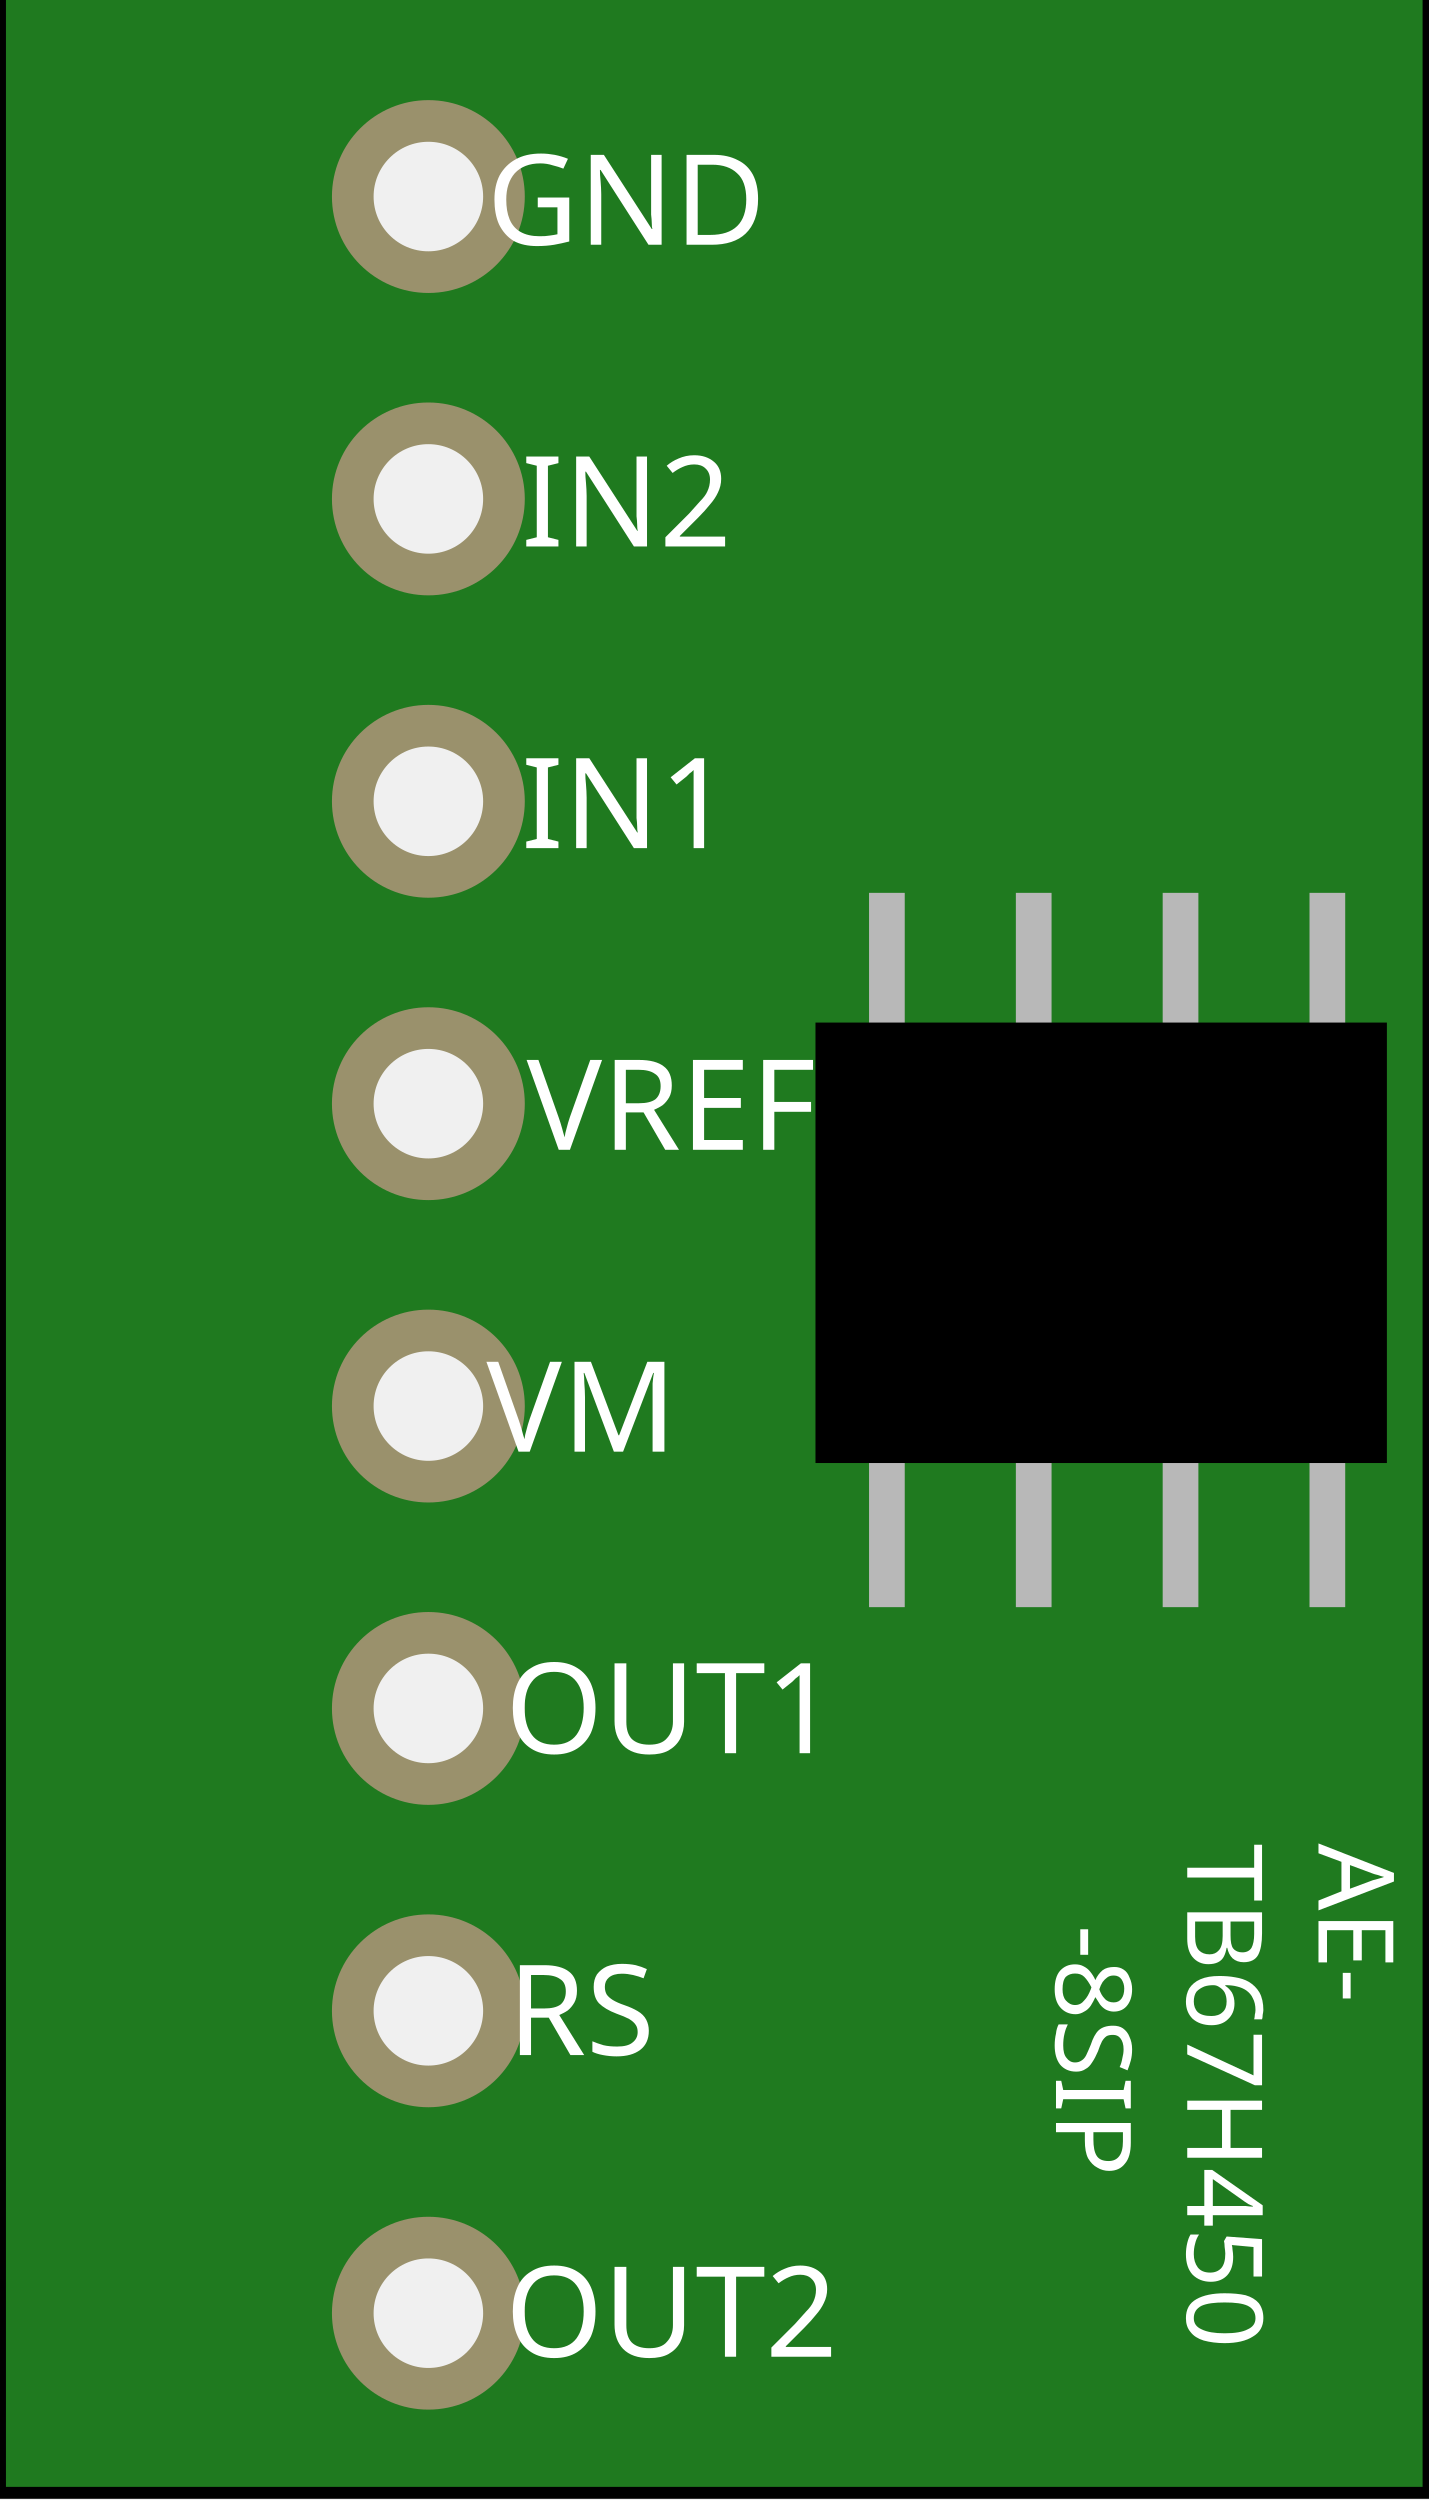
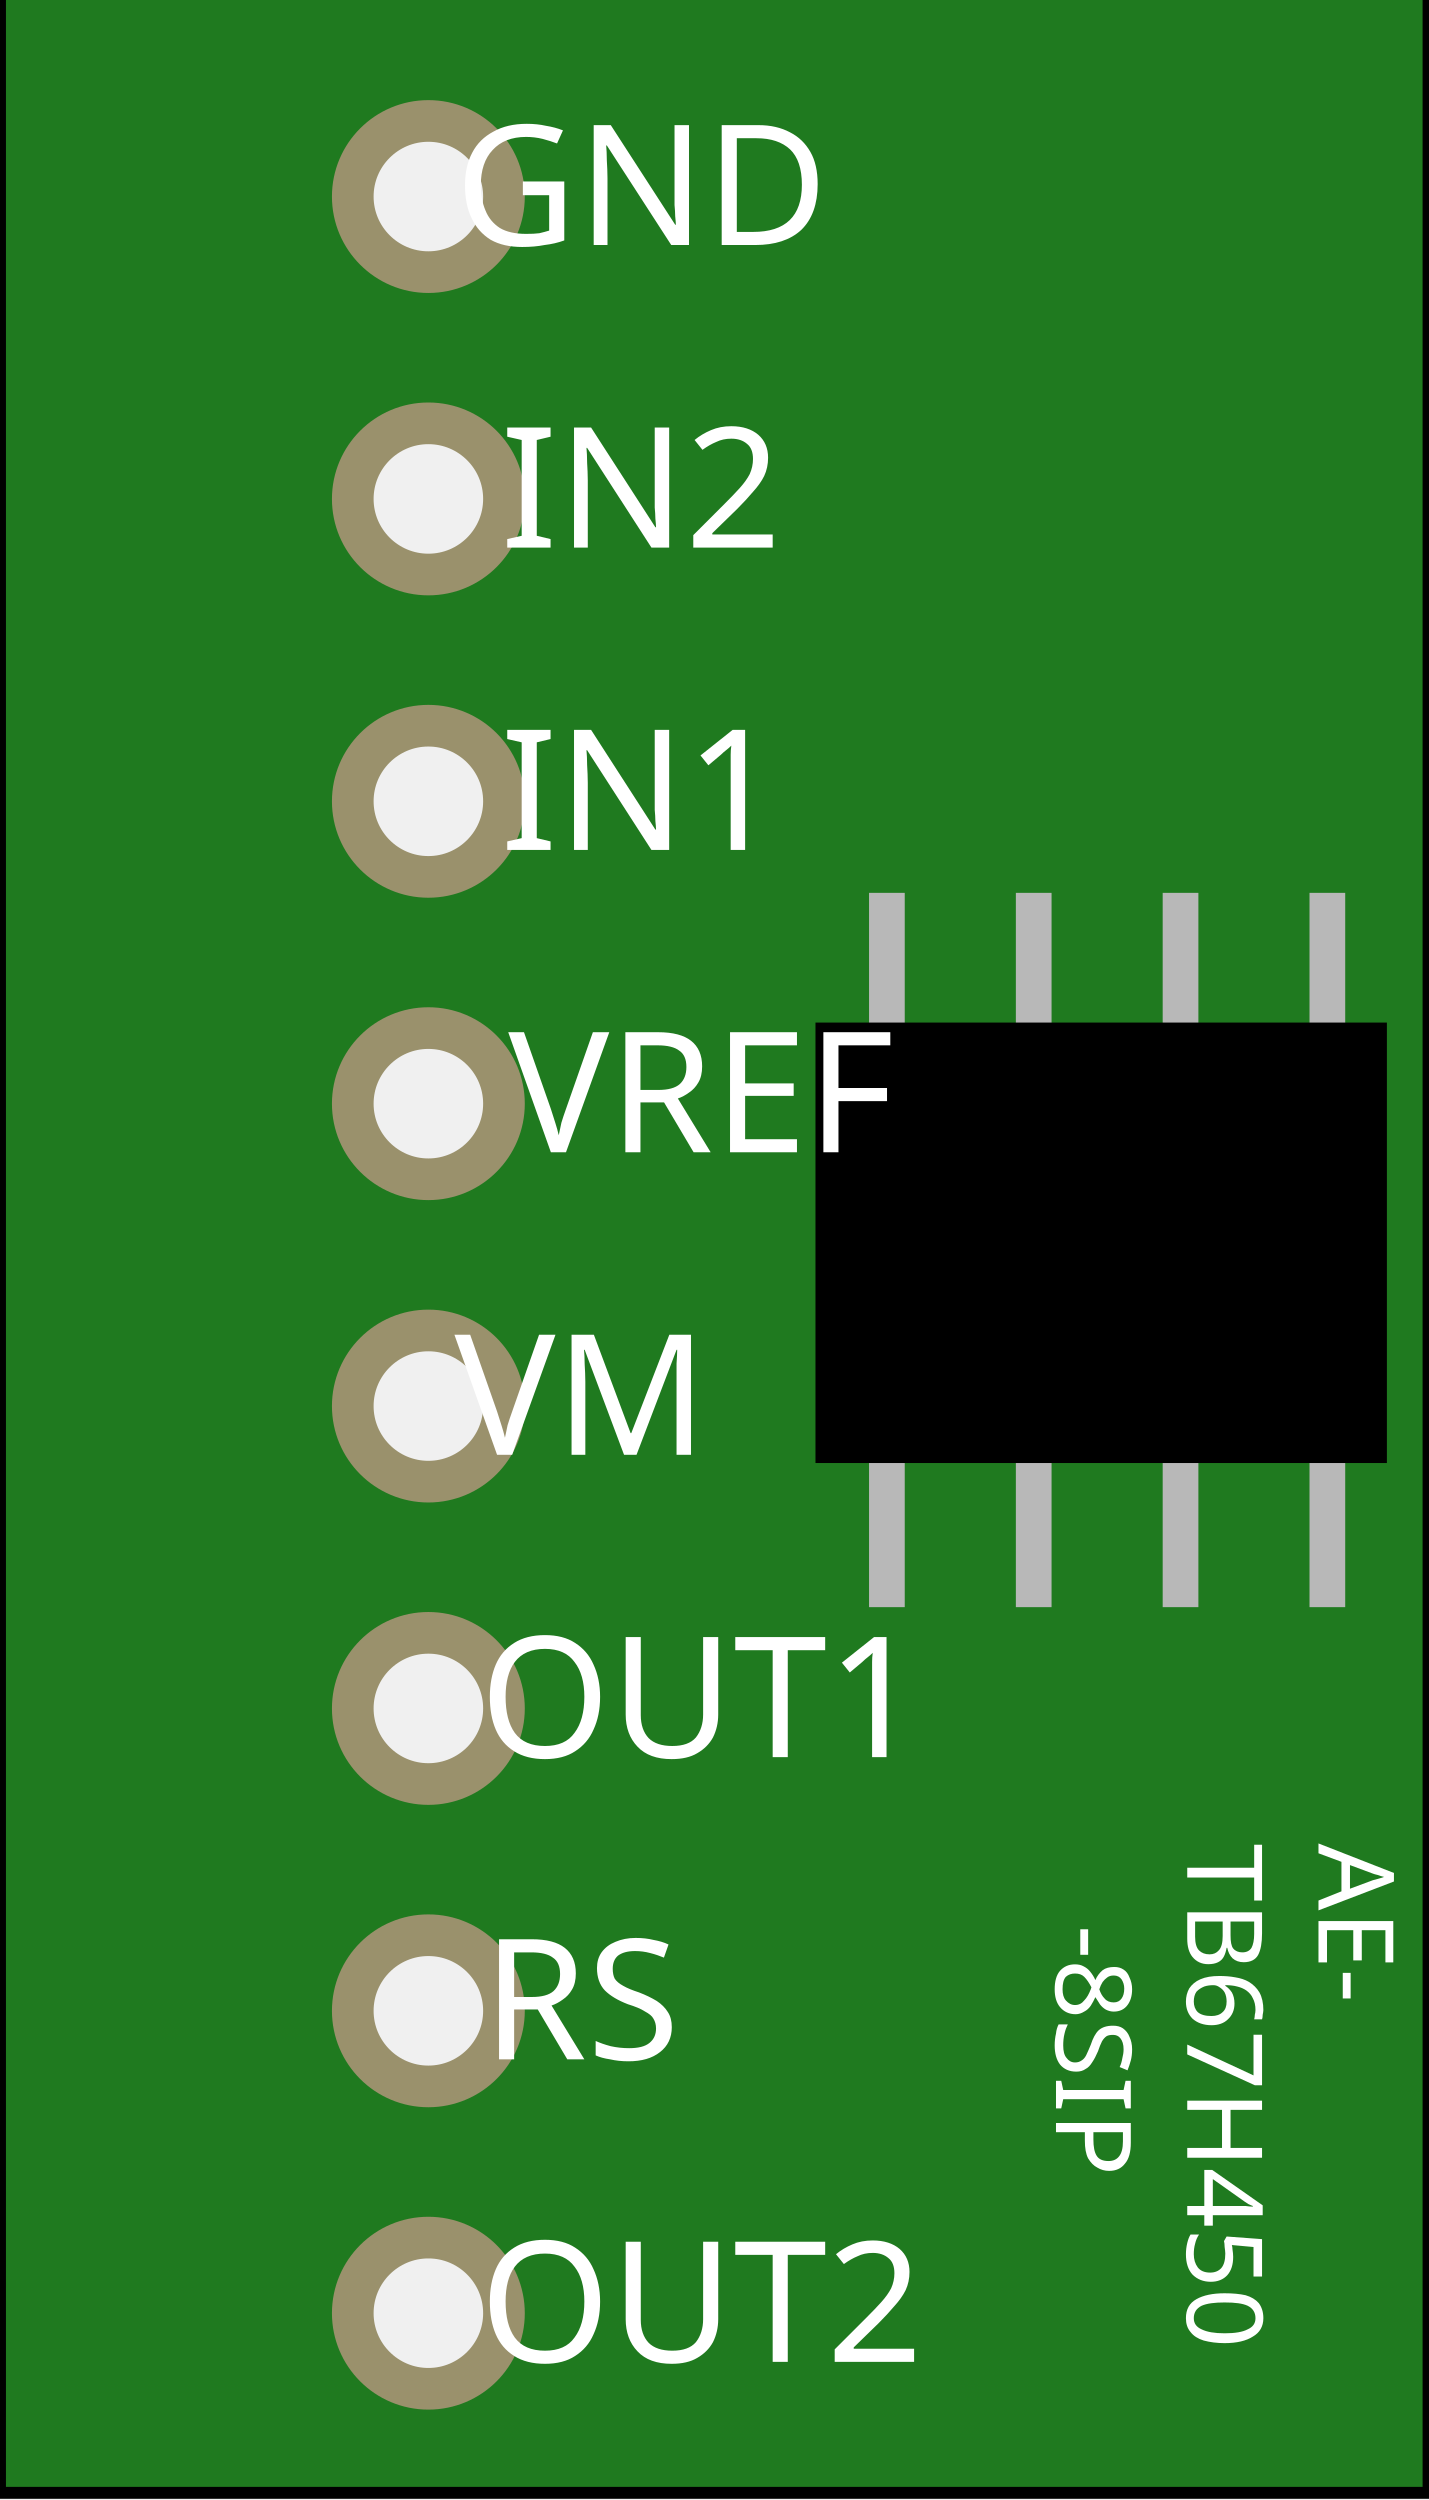
<svg xmlns="http://www.w3.org/2000/svg" viewBox="0 0 34.016 59.528" x="0in" y="0in" gorn="0" height="21mm" version="1.2" width="12mm" id="svg13284">
  <defs id="defs13938">
    <rect x="43.2" y="64.435" width="32.726" height="67.071" id="rect865" />
  </defs>
  <path id="rect1075" style="fill:#1f7a1f;fill-opacity:1;stroke:#000000;stroke-width:0.378;stroke-miterlimit:4;stroke-dasharray:none;stroke-opacity:1" d="M 0 -0.229 L 0 79.143 L 45.354 79.143 L 45.354 -0.229 L 0 -0.229 z M 13.199 3.84 A 2.4 2.4 0 0 1 15.6 6.24 A 2.4 2.4 0 0 1 13.199 8.641 A 2.4 2.4 0 0 1 10.801 6.24 A 2.4 2.4 0 0 1 13.199 3.84 z M 13.199 13.439 A 2.4 2.4 0 0 1 15.6 15.84 A 2.4 2.4 0 0 1 13.199 18.24 A 2.4 2.4 0 0 1 10.801 15.84 A 2.4 2.4 0 0 1 13.199 13.439 z M 13.199 23.039 A 2.4 2.4 0 0 1 15.6 25.439 A 2.4 2.4 0 0 1 13.199 27.84 A 2.4 2.4 0 0 1 10.801 25.439 A 2.4 2.4 0 0 1 13.199 23.039 z M 13.199 32.641 A 2.4 2.4 0 0 1 15.6 35.039 A 2.4 2.4 0 0 1 13.199 37.439 A 2.4 2.4 0 0 1 10.801 35.039 A 2.4 2.4 0 0 1 13.199 32.641 z M 13.199 42.24 A 2.4 2.4 0 0 1 15.6 44.641 A 2.4 2.4 0 0 1 13.199 47.039 A 2.4 2.4 0 0 1 10.801 44.641 A 2.4 2.4 0 0 1 13.199 42.24 z M 13.199 51.84 A -2.4 2.4 0 0 1 15.6 54.24 A -2.4 2.4 0 0 1 13.199 56.641 A -2.4 2.4 0 0 1 10.801 54.24 A -2.4 2.4 0 0 1 13.199 51.84 z M 13.199 61.439 A 2.4 2.4 0 0 1 15.6 63.84 A 2.4 2.4 0 0 1 13.199 66.24 A 2.4 2.4 0 0 1 10.801 63.84 A 2.4 2.4 0 0 1 13.199 61.439 z M 13.199 71.039 A 2.4 2.4 0 0 1 15.6 73.439 A 2.4 2.4 0 0 1 13.199 75.84 A 2.4 2.4 0 0 1 10.801 73.439 A 2.4 2.4 0 0 1 13.199 71.039 z " transform="scale(0.75)" />
  <g id="g876">
    <rect style="fill:#b8b8b8;fill-opacity:1;stroke:none;stroke-width:0;stroke-miterlimit:4;stroke-dasharray:none;stroke-opacity:1" id="rect49" width="0.85" height="17.008" x="20.693" y="21.26" />
    <rect style="fill:#b8b8b8;fill-opacity:1;stroke:none;stroke-width:0;stroke-miterlimit:4;stroke-dasharray:none;stroke-opacity:1" id="rect49-3" width="0.85" height="17.008" x="24.189" y="21.26" />
    <rect style="fill:#b8b8b8;fill-opacity:1;stroke:none;stroke-width:0;stroke-miterlimit:4;stroke-dasharray:none;stroke-opacity:1" id="rect49-3-8" width="0.85" height="17.008" x="27.685" y="21.26" />
    <rect style="fill:#b8b8b8;fill-opacity:1;stroke:none;stroke-width:0;stroke-miterlimit:4;stroke-dasharray:none;stroke-opacity:1" id="rect49-3-2" width="0.85" height="17.008" x="31.181" y="21.26" />
    <rect style="fill:#000000;fill-opacity:1;stroke:#000000;stroke-width:0.283;stroke-miterlimit:4;stroke-dasharray:none;stroke-opacity:1" id="rect2851" width="13.323" height="10.205" x="19.559" y="24.49" />
  </g>
  <text xml:space="preserve" style="font-style:normal;font-variant:normal;font-weight:normal;font-stretch:normal;font-size:2.5px;line-height:1.25;font-family:OCRA;-inkscape-font-specification:'OCRA, Normal';font-variant-ligatures:normal;font-variant-caps:normal;font-variant-numeric:normal;font-variant-east-asian:normal;text-align:start;letter-spacing:0px;word-spacing:0px;writing-mode:lr-tb;text-anchor:start;fill:#ffffff;fill-opacity:1;stroke:none;stroke-width:0.75;" x="43.894" y="-31.394" id="text2646-9-8" transform="rotate(90)">
    <tspan id="tspan2662-2-1" x="43.894" y="-31.394">AE-</tspan>
    <tspan x="43.894" y="-28.269" id="tspan2877">TB67H450</tspan>
    <tspan x="43.894" y="-25.144" id="tspan2885">   -8SIP</tspan>
  </text>
  <circle gorn="0.24" connectorname="SCL" style="fill:none;stroke:#9a916c;stroke-width:0.992" cx="10.2" id="connector8pin" cy="55.08" r="1.8" />
-   <text xml:space="preserve" style="font-style:normal;font-variant:normal;font-weight:normal;font-stretch:normal;font-size:3px;line-height:1.25;font-family:OCRA;-inkscape-font-specification:'OCRA, Normal';font-variant-ligatures:normal;font-variant-caps:normal;font-variant-numeric:normal;font-variant-east-asian:normal;text-align:center;letter-spacing:0px;word-spacing:0px;writing-mode:lr-tb;text-anchor:middle;fill:#ffffff;fill-opacity:1;stroke:none;stroke-width:0.75" x="17.155" y="56.116" id="text2638-6">
-     <tspan id="tspan2636-7" x="17.155" y="56.116" style="font-style:normal;font-variant:normal;font-weight:normal;font-stretch:normal;font-size:3px;font-family:OCRA;-inkscape-font-specification:'OCRA, Normal';font-variant-ligatures:normal;font-variant-caps:normal;font-variant-numeric:normal;font-variant-east-asian:normal;text-align:center;writing-mode:lr-tb;text-anchor:middle;fill:#ffffff;fill-opacity:1;stroke-width:0.75">OUT2</tspan>
+   <text xml:space="preserve" style="font-style:normal;font-variant:normal;font-weight:normal;font-stretch:normal;font-size:4px;line-height:1.25;font-family:OCRA;-inkscape-font-specification:'OCRA, Normal';font-variant-ligatures:normal;font-variant-caps:normal;font-variant-numeric:normal;font-variant-east-asian:normal;text-align:center;letter-spacing:0px;word-spacing:0px;writing-mode:lr-tb;text-anchor:middle;fill:#ffffff;fill-opacity:1;stroke:none;stroke-width:0.75" x="18.254" y="56.237" id="text2638-6">
+     <tspan id="tspan2636-7" x="18.254" y="56.237" style="font-style:normal;font-variant:normal;font-weight:normal;font-stretch:normal;font-size:4px;font-family:OCRA;-inkscape-font-specification:'OCRA, Normal';font-variant-ligatures:normal;font-variant-caps:normal;font-variant-numeric:normal;font-variant-east-asian:normal;text-align:center;writing-mode:lr-tb;text-anchor:middle;fill:#ffffff;fill-opacity:1;stroke-width:0.75">OUT2</tspan>
  </text>
  <circle gorn="0.23" connectorname="SDA" style="fill:none;stroke:#9a916c;stroke-width:0.992" cx="10.2" id="connector7pin" cy="47.88" r="1.8" />
-   <text xml:space="preserve" style="font-style:normal;font-variant:normal;font-weight:normal;font-stretch:normal;font-size:3px;line-height:1.25;font-family:OCRA;-inkscape-font-specification:'OCRA, Normal';font-variant-ligatures:normal;font-variant-caps:normal;font-variant-numeric:normal;font-variant-east-asian:normal;text-align:center;letter-spacing:0px;word-spacing:0px;writing-mode:lr-tb;text-anchor:middle;fill:#ffffff;fill-opacity:1;stroke:none;stroke-width:0.75" x="15.011" y="48.932" id="text2654">
-     <tspan id="tspan2656" x="15.011" y="48.932">RS</tspan>
+   <text xml:space="preserve" style="font-style:normal;font-variant:normal;font-weight:normal;font-stretch:normal;font-size:4px;line-height:1.25;font-family:OCRA;-inkscape-font-specification:'OCRA, Normal';font-variant-ligatures:normal;font-variant-caps:normal;font-variant-numeric:normal;font-variant-east-asian:normal;text-align:center;letter-spacing:0px;word-spacing:0px;writing-mode:lr-tb;text-anchor:middle;fill:#ffffff;fill-opacity:1;stroke:none;stroke-width:0.75" x="15.396" y="49.036" id="text2654">
+     <tspan id="tspan2656" x="15.396" y="49.036">RS</tspan>
  </text>
  <circle gorn="0.22" connectorname="GND" style="fill:none;stroke:#9a916c;stroke-width:0.992" cx="-10.2" id="connector6pin" cy="40.68" transform="scale(-1,1)" r="1.8" />
-   <text xml:space="preserve" style="font-style:normal;font-variant:normal;font-weight:normal;font-stretch:normal;font-size:3px;line-height:1.25;font-family:OCRA;-inkscape-font-specification:'OCRA, Normal';font-variant-ligatures:normal;font-variant-caps:normal;font-variant-numeric:normal;font-variant-east-asian:normal;text-align:center;letter-spacing:0px;word-spacing:0px;writing-mode:lr-tb;text-anchor:middle;display:inline;fill:#ffffff;fill-opacity:1;stroke:none;stroke-width:0.75" x="17.155" y="41.748" id="text2646-9">
-     <tspan id="tspan2662-2" x="17.155" y="41.748">OUT1</tspan>
+   <text xml:space="preserve" style="font-style:normal;font-variant:normal;font-weight:normal;font-stretch:normal;font-size:4px;line-height:1.25;font-family:OCRA;-inkscape-font-specification:'OCRA, Normal';font-variant-ligatures:normal;font-variant-caps:normal;font-variant-numeric:normal;font-variant-east-asian:normal;text-align:center;letter-spacing:0px;word-spacing:0px;writing-mode:lr-tb;text-anchor:middle;display:inline;fill:#ffffff;fill-opacity:1;stroke:none;stroke-width:0.75" x="18.254" y="41.837" id="text2646-9">
+     <tspan id="tspan2662-2" x="18.254" y="41.837">OUT1</tspan>
  </text>
  <circle gorn="0.24" connectorname="SCL" style="fill:none;stroke:#9a916c;stroke-width:0.992" cx="10.2" id="connector5pin" cy="33.48" r="1.8" />
-   <text xml:space="preserve" style="font-style:normal;font-variant:normal;font-weight:normal;font-stretch:normal;font-size:3px;line-height:1.25;font-family:OCRA;-inkscape-font-specification:'OCRA, Normal';font-variant-ligatures:normal;font-variant-caps:normal;font-variant-numeric:normal;font-variant-east-asian:normal;text-align:center;letter-spacing:0px;word-spacing:0px;writing-mode:lr-tb;text-anchor:middle;fill:#ffffff;fill-opacity:1;stroke:none;stroke-width:0.75" x="15.011" y="34.565" id="text2638">
-     <tspan id="tspan2636" x="15.011" y="34.565" style="font-style:normal;font-variant:normal;font-weight:normal;font-stretch:normal;font-size:3px;font-family:OCRA;-inkscape-font-specification:'OCRA, Normal';font-variant-ligatures:normal;font-variant-caps:normal;font-variant-numeric:normal;font-variant-east-asian:normal;text-align:center;writing-mode:lr-tb;text-anchor:middle;fill:#ffffff;fill-opacity:1;stroke-width:0.75">VM</tspan>
+   <text xml:space="preserve" style="font-style:normal;font-variant:normal;font-weight:normal;font-stretch:normal;font-size:4px;line-height:1.25;font-family:OCRA;-inkscape-font-specification:'OCRA, Normal';font-variant-ligatures:normal;font-variant-caps:normal;font-variant-numeric:normal;font-variant-east-asian:normal;text-align:center;letter-spacing:0px;word-spacing:0px;writing-mode:lr-tb;text-anchor:middle;fill:#ffffff;fill-opacity:1;stroke:none;stroke-width:0.75" x="15.396" y="34.638" id="text2638">
+     <tspan id="tspan2636" x="15.396" y="34.638" style="font-style:normal;font-variant:normal;font-weight:normal;font-stretch:normal;font-size:4px;font-family:OCRA;-inkscape-font-specification:'OCRA, Normal';font-variant-ligatures:normal;font-variant-caps:normal;font-variant-numeric:normal;font-variant-east-asian:normal;text-align:center;writing-mode:lr-tb;text-anchor:middle;fill:#ffffff;fill-opacity:1;stroke-width:0.75">VM</tspan>
  </text>
  <circle gorn="0.23" connectorname="SDA" style="fill:none;stroke:#9a916c;stroke-width:0.992" cx="10.2" id="connector4pin" cy="26.28" r="1.8" />
-   <text id="text2642" y="27.38" x="17.156" style="font-style:normal;font-variant:normal;font-weight:normal;font-stretch:normal;font-size:3px;line-height:1.25;font-family:OCRA;-inkscape-font-specification:'OCRA, Normal';font-variant-ligatures:normal;font-variant-caps:normal;font-variant-numeric:normal;font-variant-east-asian:normal;text-align:center;letter-spacing:0px;word-spacing:0px;writing-mode:lr-tb;text-anchor:middle;fill:#ffffff;fill-opacity:1;stroke:none;stroke-width:0.75" xml:space="preserve">
-     <tspan id="tspan2664" x="17.156" y="27.38">VREF</tspan>
+   <text id="text2642" y="27.437" x="18.256" style="font-style:normal;font-variant:normal;font-weight:normal;font-stretch:normal;font-size:4px;line-height:1.25;font-family:OCRA;-inkscape-font-specification:'OCRA, Normal';font-variant-ligatures:normal;font-variant-caps:normal;font-variant-numeric:normal;font-variant-east-asian:normal;text-align:center;letter-spacing:0px;word-spacing:0px;writing-mode:lr-tb;text-anchor:middle;fill:#ffffff;fill-opacity:1;stroke:none;stroke-width:0.75" xml:space="preserve">
+     <tspan id="tspan2664" x="18.256" y="27.437">VREF</tspan>
  </text>
  <circle gorn="0.22" connectorname="GND" style="fill:none;stroke:#9a916c;stroke-width:0.992" cx="10.2" id="connector3pin" cy="19.08" r="1.8" />
-   <text id="text2650" y="20.196" x="16.084" style="font-style:normal;font-variant:normal;font-weight:normal;font-stretch:normal;font-size:3px;line-height:1.25;font-family:OCRA;-inkscape-font-specification:'OCRA, Normal';font-variant-ligatures:normal;font-variant-caps:normal;font-variant-numeric:normal;font-variant-east-asian:normal;text-align:center;letter-spacing:0px;word-spacing:0px;writing-mode:lr-tb;text-anchor:middle;fill:#ffffff;fill-opacity:1;stroke:none;stroke-width:0.75" xml:space="preserve">
-     <tspan id="tspan2658" x="16.084" y="20.196">IN1</tspan>
+   <text id="text2650" y="20.237" x="16.826" style="font-style:normal;font-variant:normal;font-weight:normal;font-stretch:normal;font-size:4px;line-height:1.25;font-family:OCRA;-inkscape-font-specification:'OCRA, Normal';font-variant-ligatures:normal;font-variant-caps:normal;font-variant-numeric:normal;font-variant-east-asian:normal;text-align:center;letter-spacing:0px;word-spacing:0px;writing-mode:lr-tb;text-anchor:middle;fill:#ffffff;fill-opacity:1;stroke:none;stroke-width:0.75" xml:space="preserve">
+     <tspan id="tspan2658" x="16.826" y="20.237">IN1</tspan>
  </text>
  <circle gorn="0.21" connectorname="3.3V" style="fill:none;stroke:#9a916c;stroke-width:0.992" cx="10.2" id="connector2pin" cy="11.88" r="1.8" />
-   <text xml:space="preserve" style="font-style:normal;font-variant:normal;font-weight:normal;font-stretch:normal;font-size:3px;line-height:1.25;font-family:OCRA;-inkscape-font-specification:'OCRA, Normal';font-variant-ligatures:normal;font-variant-caps:normal;font-variant-numeric:normal;font-variant-east-asian:normal;text-align:center;letter-spacing:0px;word-spacing:0px;writing-mode:lr-tb;text-anchor:middle;fill:#ffffff;fill-opacity:1;stroke:none;stroke-width:0.75" x="16.084" y="13.012" id="text2646">
-     <tspan id="tspan2662" x="16.084" y="13.012">IN2</tspan>
+   <text xml:space="preserve" style="font-style:normal;font-variant:normal;font-weight:normal;font-stretch:normal;font-size:4px;line-height:1.25;font-family:OCRA;-inkscape-font-specification:'OCRA, Normal';font-variant-ligatures:normal;font-variant-caps:normal;font-variant-numeric:normal;font-variant-east-asian:normal;text-align:center;letter-spacing:0px;word-spacing:0px;writing-mode:lr-tb;text-anchor:middle;fill:#ffffff;fill-opacity:1;stroke:none;stroke-width:0.75" x="16.826" y="13.037" id="text2646">
+     <tspan id="tspan2662" x="16.826" y="13.037">IN2</tspan>
  </text>
  <circle gorn="0.20" connectorname="VIN" style="fill:none;stroke:#9a916c;stroke-width:0.992" cx="10.2" id="connector1pin" cy="4.68" r="1.8" />
-   <text id="text2642-0" y="5.828" x="16.083" style="font-style:normal;font-variant:normal;font-weight:normal;font-stretch:normal;font-size:3px;line-height:1.25;font-family:OCRA;-inkscape-font-specification:'OCRA, Normal';font-variant-ligatures:normal;font-variant-caps:normal;font-variant-numeric:normal;font-variant-east-asian:normal;text-align:center;letter-spacing:0px;word-spacing:0px;writing-mode:lr-tb;text-anchor:middle;fill:#ffffff;fill-opacity:1;stroke:none;stroke-width:0.75" xml:space="preserve">
-     <tspan id="tspan2664-9" x="16.083" y="5.828">GND</tspan>
+   <text id="text2642-0" y="5.846" x="16.81" style="font-style:normal;font-variant:normal;font-weight:normal;font-stretch:normal;font-size:4.007px;line-height:1.25;font-family:OCRA;-inkscape-font-specification:'OCRA, Normal';font-variant-ligatures:normal;font-variant-caps:normal;font-variant-numeric:normal;font-variant-east-asian:normal;text-align:center;letter-spacing:0px;word-spacing:0px;writing-mode:lr-tb;text-anchor:middle;fill:#ffffff;fill-opacity:1;stroke:none;stroke-width:0.75" xml:space="preserve" transform="scale(1.001643,0.9983599)">
+     <tspan id="tspan2664-9" x="16.81" y="5.846" style="stroke-width:0.75">GND</tspan>
  </text>
</svg>
